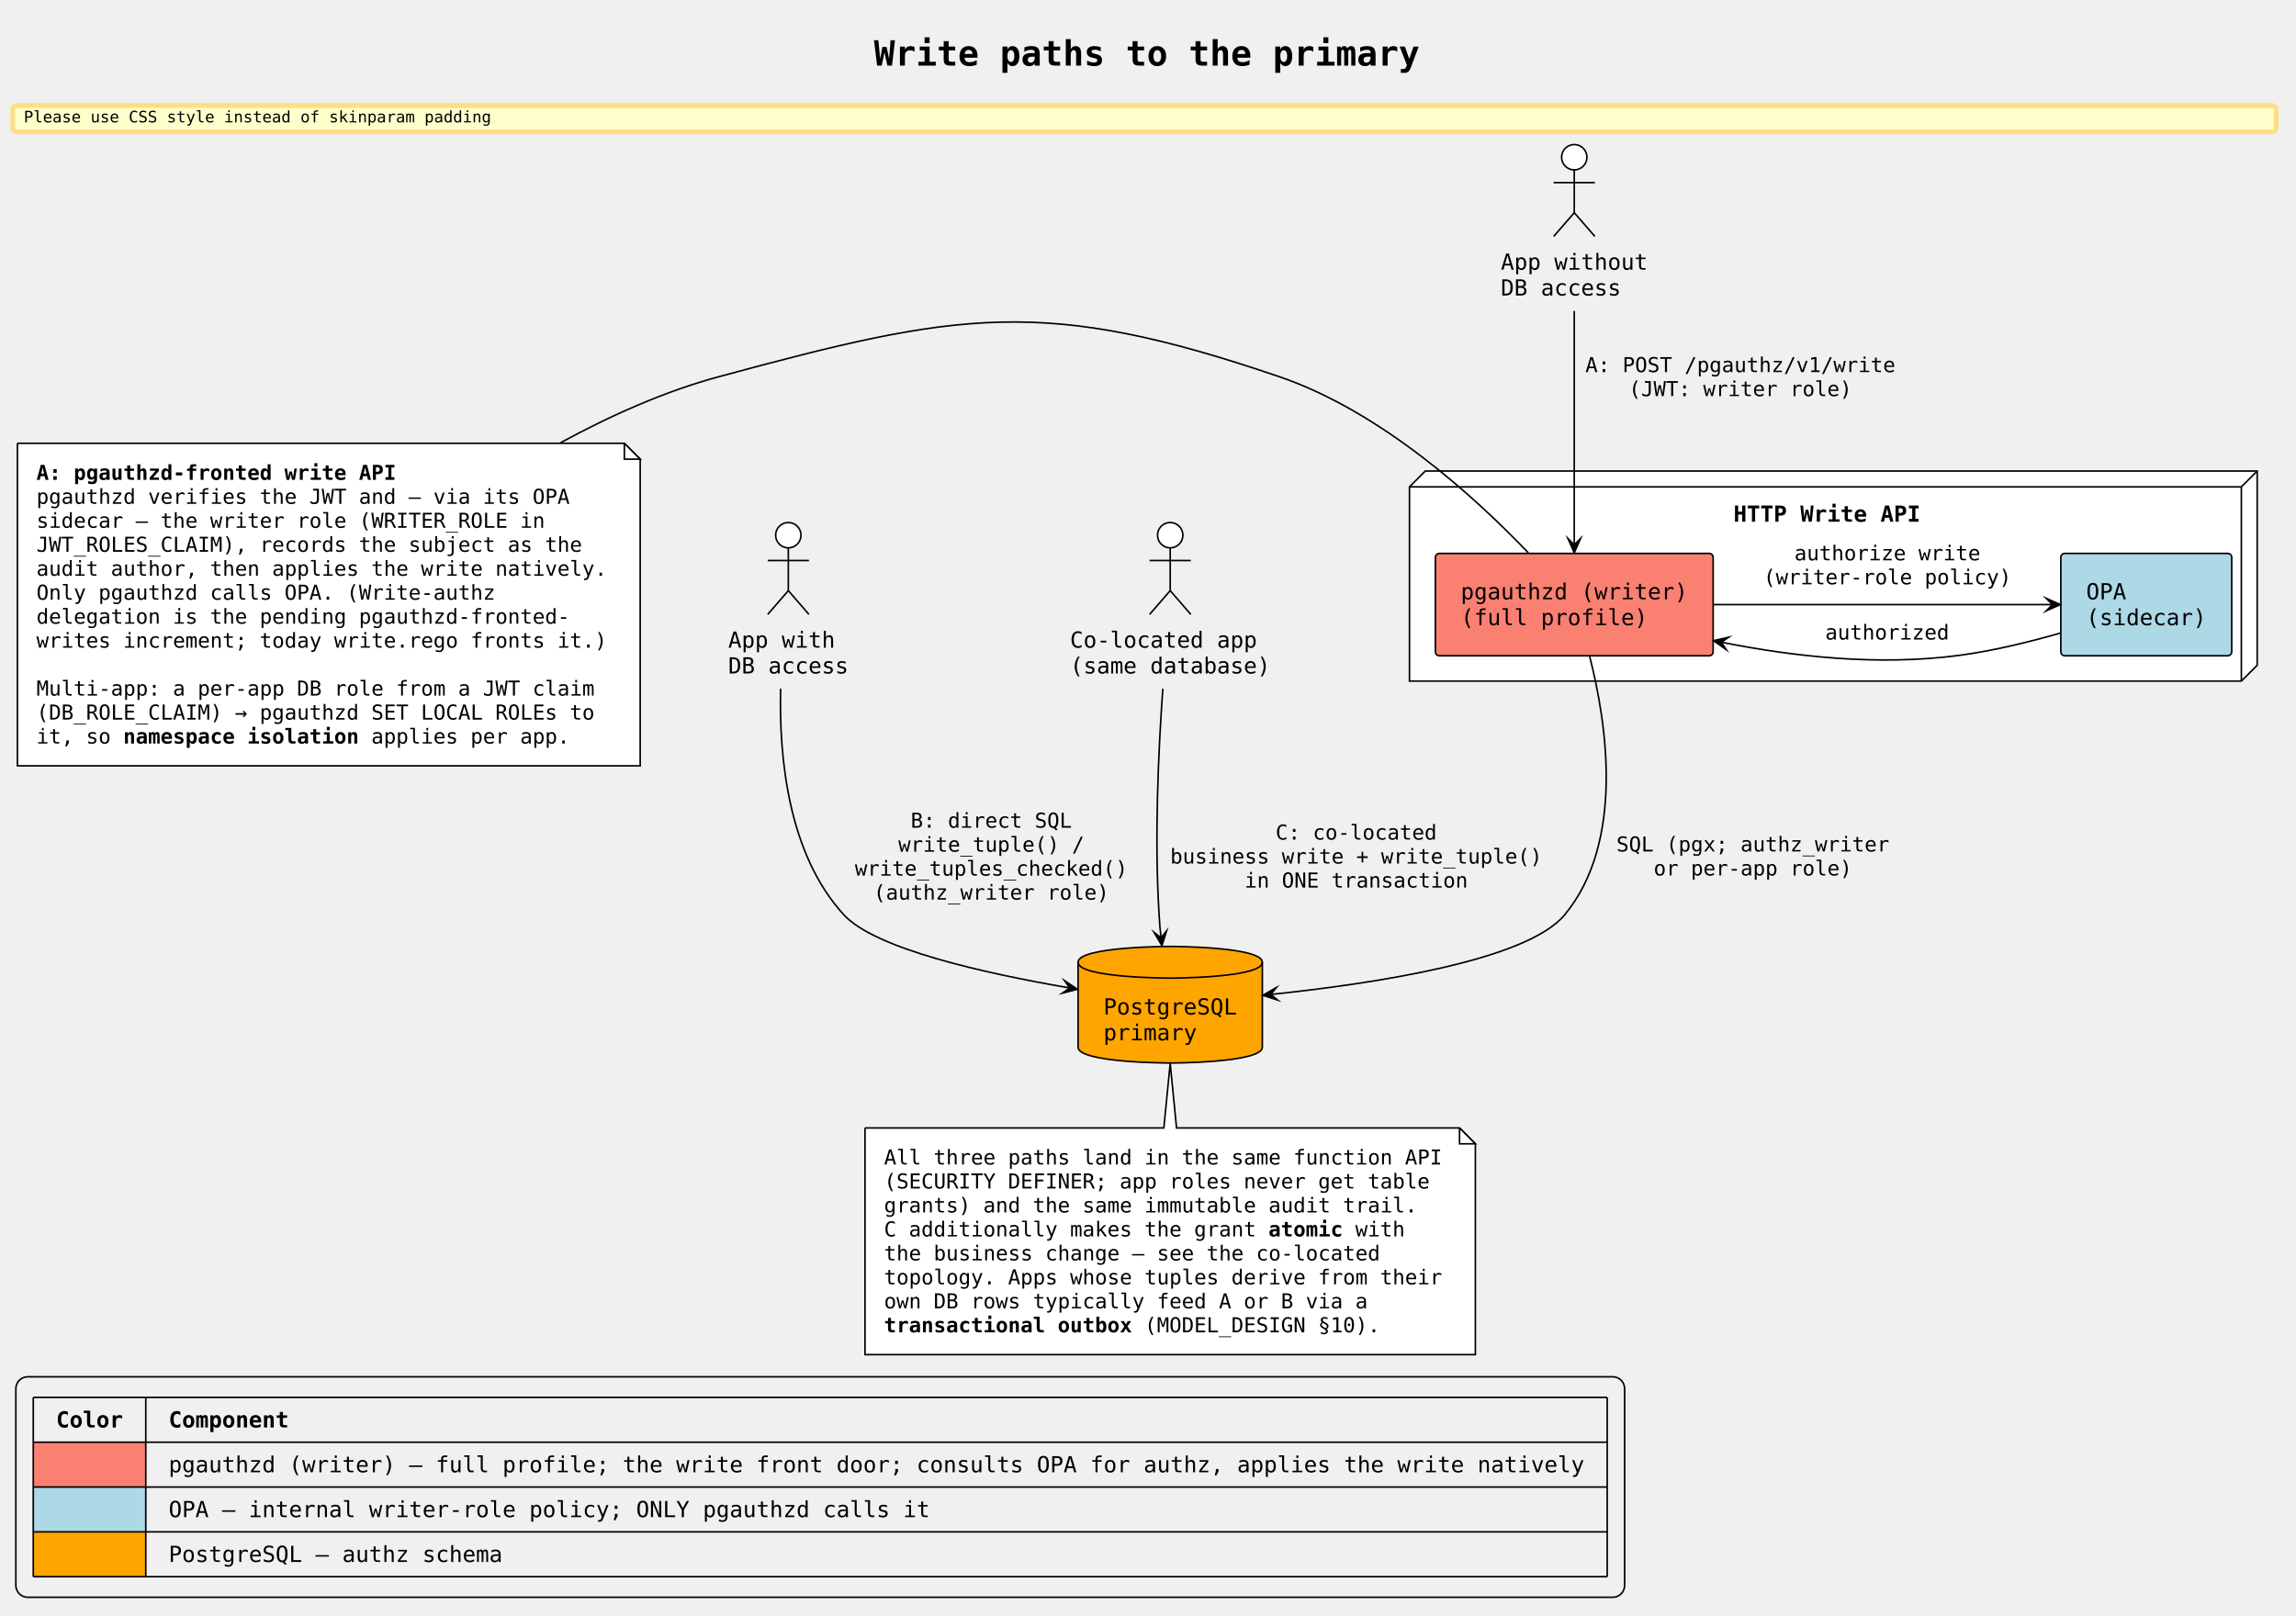
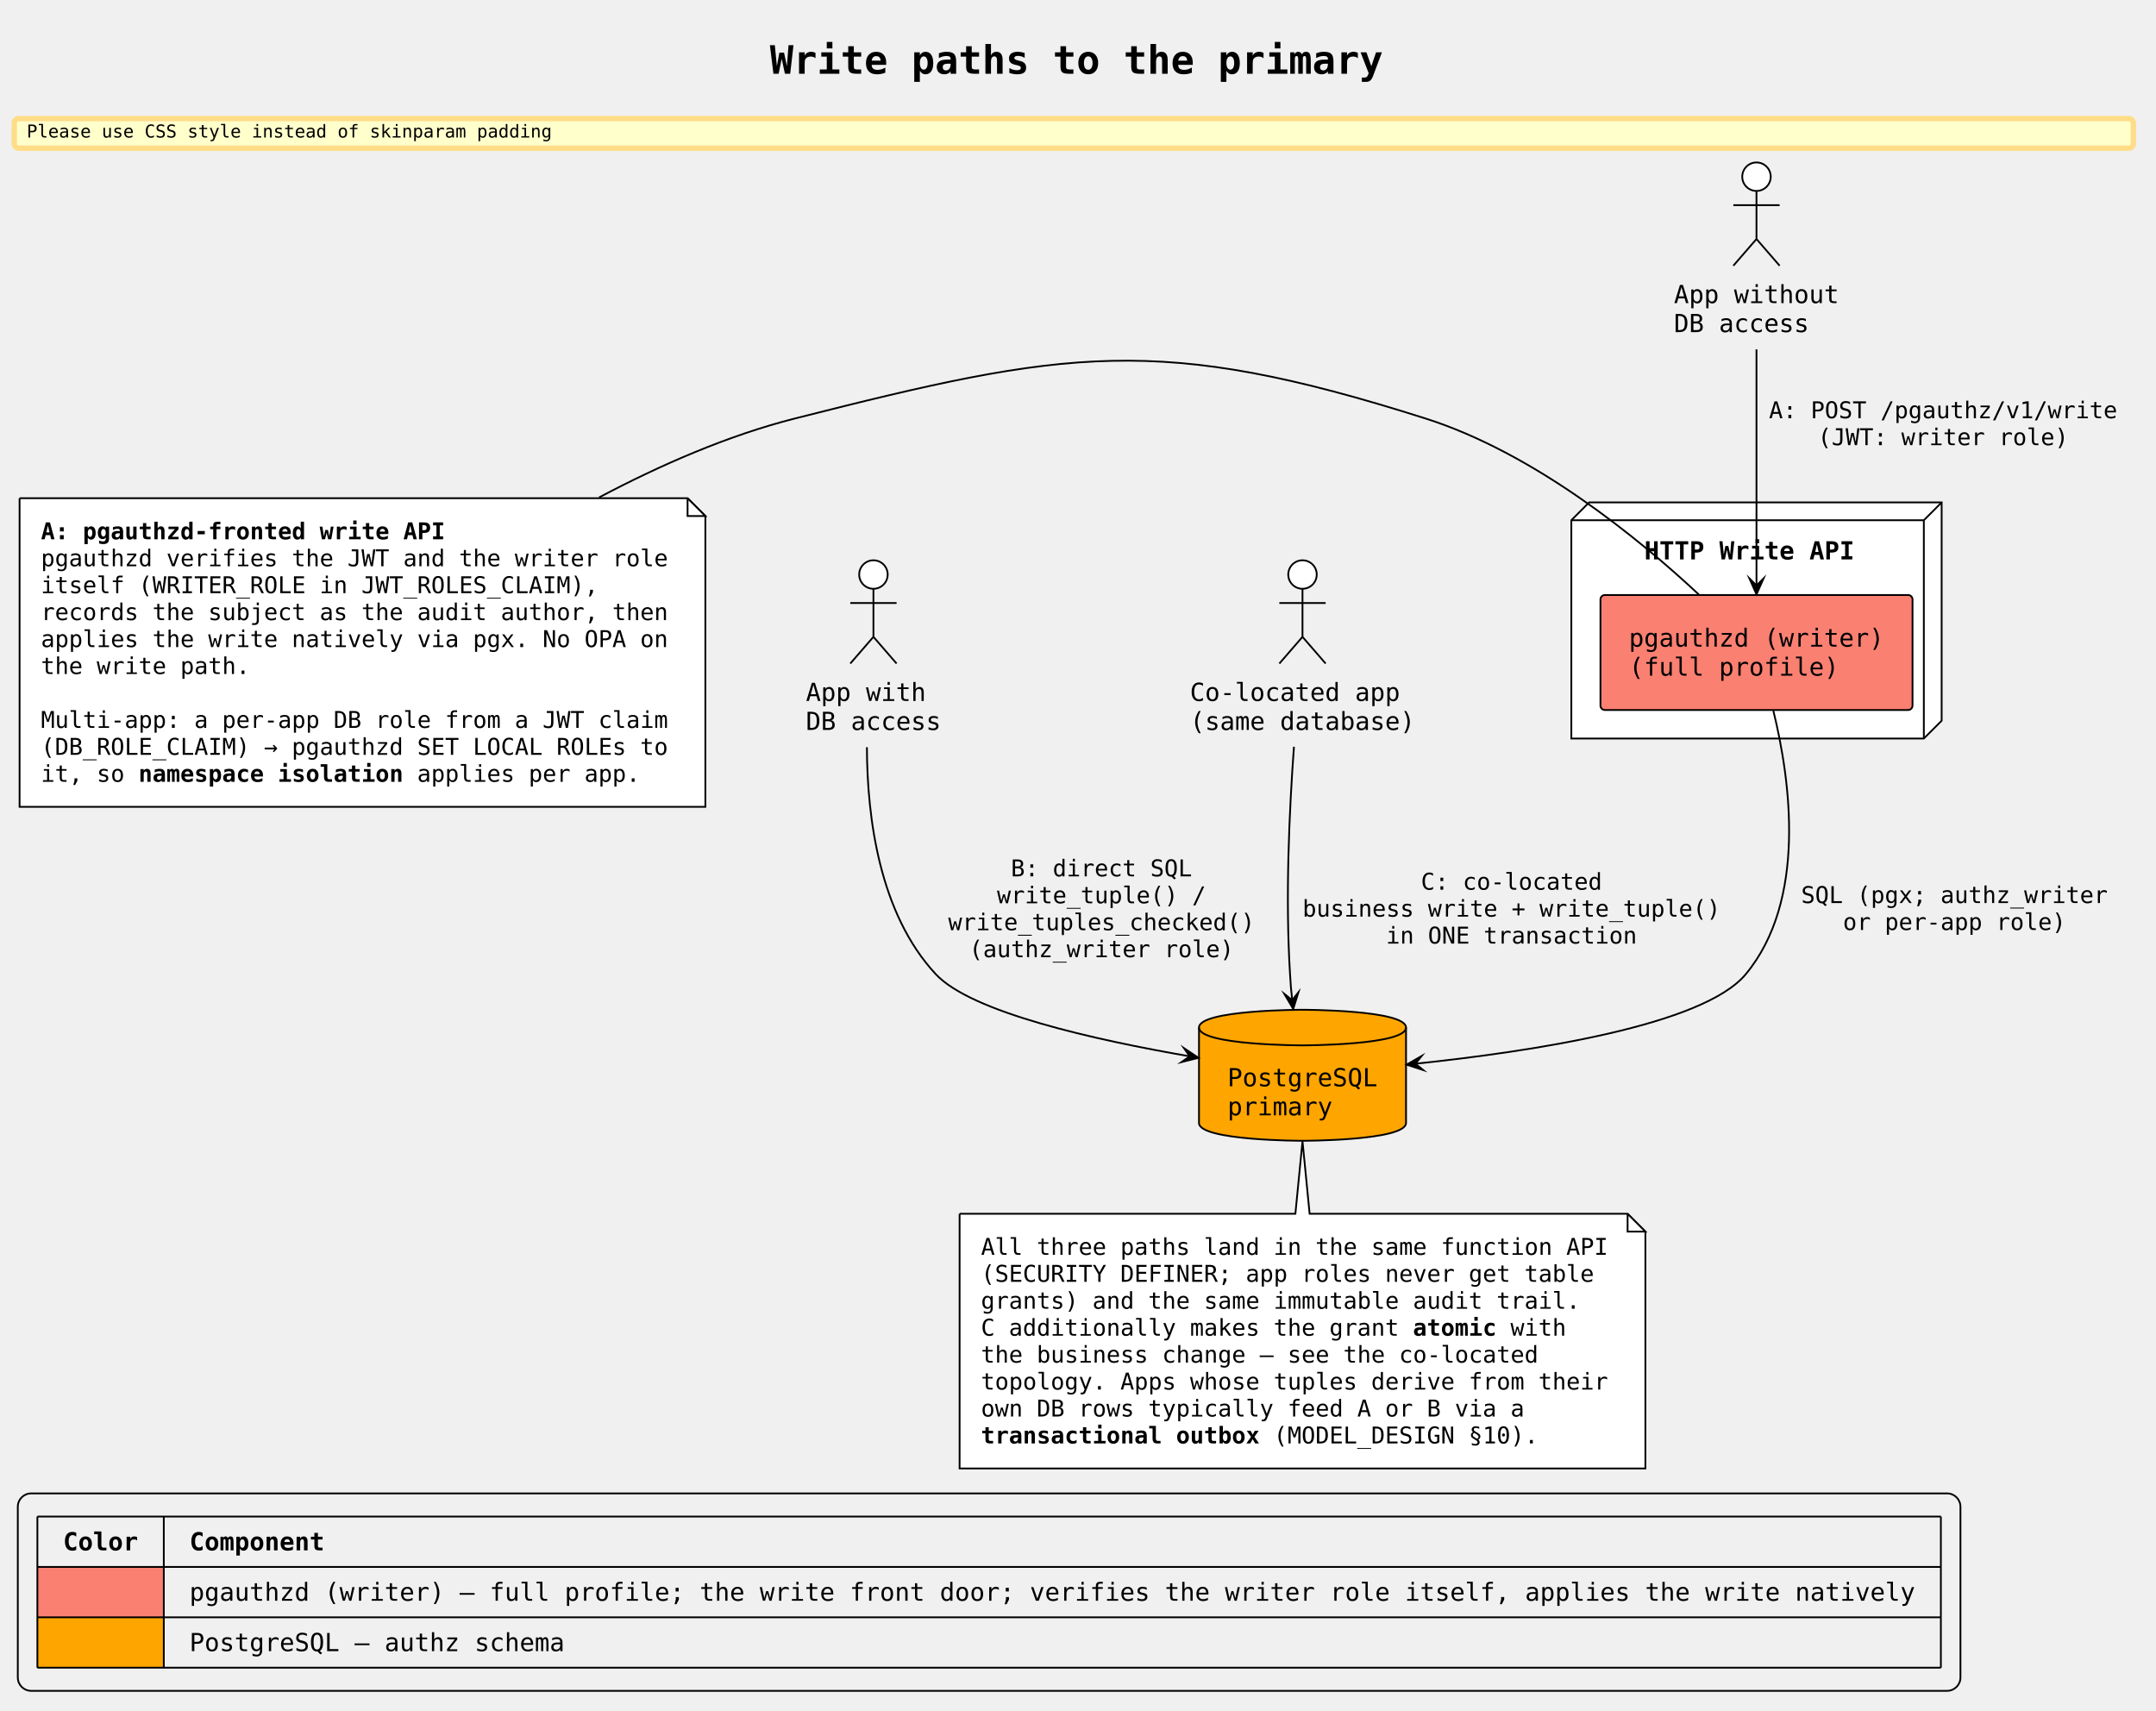
- <svg xmlns="http://www.w3.org/2000/svg" contentStyleType="text/css" data-diagram-type="DESCRIPTION" height="1020px" preserveAspectRatio="none" style="width:1449px;height:1020px;background:#FFFFFF;" version="1.1" viewBox="0 0 1449 1020" width="1449px" zoomAndPan="magnify">
+ <svg xmlns="http://www.w3.org/2000/svg" contentStyleType="text/css" data-diagram-type="DESCRIPTION" height="961px" preserveAspectRatio="none" style="width:1211px;height:961px;background:#FFFFFF;" version="1.1" viewBox="0 0 1211 961" width="1211px" zoomAndPan="magnify">
  <defs />
  <g>
    <g class="title" data-source-line="10">
-       <text fill="#000000" font-family="monospace" font-size="22" font-weight="700" lengthAdjust="spacing" textLength="344.373" x="551.568" y="41.421">Write paths to the primary</text>
+       <text fill="#000000" font-family="monospace" font-size="22" font-weight="700" lengthAdjust="spacing" textLength="344.373" x="432.447" y="41.421">Write paths to the primary</text>
    </g>
-     <rect fill="#FFFFCC" height="16.641" rx="2.5" ry="2.5" style="stroke:#FFDD88;stroke-width:3;" width="1428.51" x="8" y="66.609" />
+     <rect fill="#FFFFCC" height="16.641" rx="2.5" ry="2.5" style="stroke:#FFDD88;stroke-width:3;" width="1190.266" x="8" y="66.609" />
    <text fill="#000000" font-family="monospace" font-size="10" lengthAdjust="spacing" textLength="295.005" x="15" y="77.25">Please use CSS style instead of skinparam padding</text>
-     <g class="cluster" data-qualified-name="optA" data-source-line="31" id="ent0005">
-       <polygon fill="#FFFFFF" points="889.51,307.34,899.51,297.34,1424.51,297.34,1424.51,419.93,1414.51,429.93,889.51,429.93,889.51,307.34" style="stroke:#000000;stroke-width:1;stroke-linejoin:miter;stroke-miterlimit:10;" />
-       <line style="stroke:#000000;stroke-width:1;" x1="1414.51" x2="1424.51" y1="307.34" y2="297.34" />
-       <line style="stroke:#000000;stroke-width:1;" x1="889.51" x2="1414.51" y1="307.34" y2="307.34" />
-       <line style="stroke:#000000;stroke-width:1;" x1="1414.51" x2="1414.51" y1="307.34" y2="429.93" />
-       <text fill="#000000" font-family="monospace" font-size="14" font-weight="700" lengthAdjust="spacing" textLength="118.002" x="1094.009" y="329.335">HTTP Write API</text>
+     <g class="cluster" data-qualified-name="optA" data-source-line="29" id="ent0005">
+       <polygon fill="#FFFFFF" points="882.6,292.21,892.6,282.21,1090.6,282.21,1090.6,404.81,1080.6,414.81,882.6,414.81,882.6,292.21" style="stroke:#000000;stroke-width:1;stroke-linejoin:miter;stroke-miterlimit:10;" />
+       <line style="stroke:#000000;stroke-width:1;" x1="1080.6" x2="1090.6" y1="292.21" y2="282.21" />
+       <line style="stroke:#000000;stroke-width:1;" x1="882.6" x2="1080.6" y1="292.21" y2="292.21" />
+       <line style="stroke:#000000;stroke-width:1;" x1="1080.6" x2="1080.6" y1="292.21" y2="414.81" />
+       <text fill="#000000" font-family="monospace" font-size="14" font-weight="700" lengthAdjust="spacing" textLength="118.002" x="923.599" y="314.205">HTTP Write API</text>
    </g>
-     <g class="entity" data-qualified-name="optA.pgd" data-source-line="32" id="ent0006">
-       <rect fill="#FA8072" height="64.594" rx="2.5" ry="2.5" style="stroke:#000000;stroke-width:1;" width="175.288" x="905.87" y="349.34" />
-       <text fill="#000000" font-family="monospace" font-size="14" lengthAdjust="spacing" textLength="143.288" x="921.87" y="378.335">pgauthzd (writer)</text>
-       <text fill="#000000" font-family="monospace" font-size="14" lengthAdjust="spacing" textLength="118.002" x="921.87" y="394.632">(full profile)</text>
-     </g>
-     <g class="entity" data-qualified-name="optA.opa" data-source-line="33" id="ent0007">
-       <rect fill="#ADD8E6" height="64.594" rx="2.5" ry="2.5" style="stroke:#000000;stroke-width:1;" width="107.858" x="1300.58" y="349.34" />
-       <text fill="#000000" font-family="monospace" font-size="14" lengthAdjust="spacing" textLength="25.286" x="1316.58" y="378.335">OPA</text>
-       <text fill="#000000" font-family="monospace" font-size="14" lengthAdjust="spacing" textLength="75.858" x="1316.58" y="394.632">(sidecar)</text>
+     <g class="entity" data-qualified-name="optA.pgd" data-source-line="30" id="ent0006">
+       <rect fill="#FA8072" height="64.594" rx="2.5" ry="2.5" style="stroke:#000000;stroke-width:1;" width="175.288" x="898.96" y="334.21" />
+       <text fill="#000000" font-family="monospace" font-size="14" lengthAdjust="spacing" textLength="143.288" x="914.96" y="363.205">pgauthzd (writer)</text>
+       <text fill="#000000" font-family="monospace" font-size="14" lengthAdjust="spacing" textLength="118.002" x="914.96" y="379.502">(full profile)</text>
    </g>
    <g class="entity" data-qualified-name="appA" data-source-line="12" id="ent0001">
-       <ellipse cx="993.518" cy="99.25" fill="#FFFFFF" rx="8" ry="8" style="stroke:#000000;stroke-width:1;" />
-       <path d="M993.518,107.25 L993.518,134.25 M980.518,115.25 L1006.518,115.25 M993.518,134.25 L980.518,149.25 M993.518,134.25 L1006.518,149.25" fill="none" style="stroke:#000000;stroke-width:1;" />
-       <text fill="#000000" font-family="monospace" font-size="14" lengthAdjust="spacing" textLength="92.716" x="947.16" y="170.245">App without</text>
-       <text fill="#000000" font-family="monospace" font-size="14" lengthAdjust="spacing" textLength="75.858" x="947.16" y="186.542">DB access</text>
+       <ellipse cx="986.598" cy="99.25" fill="#FFFFFF" rx="8" ry="8" style="stroke:#000000;stroke-width:1;" />
+       <path d="M986.598,107.25 L986.598,134.25 M973.598,115.25 L999.598,115.25 M986.598,134.25 L973.598,149.25 M986.598,134.25 L999.598,149.25" fill="none" style="stroke:#000000;stroke-width:1;" />
+       <text fill="#000000" font-family="monospace" font-size="14" lengthAdjust="spacing" textLength="92.716" x="940.24" y="170.245">App without</text>
+       <text fill="#000000" font-family="monospace" font-size="14" lengthAdjust="spacing" textLength="75.858" x="940.24" y="186.542">DB access</text>
    </g>
    <g class="entity" data-qualified-name="appB" data-source-line="13" id="ent0002">
-       <ellipse cx="497.509" cy="337.84" fill="#FFFFFF" rx="8" ry="8" style="stroke:#000000;stroke-width:1;" />
-       <path d="M497.509,345.84 L497.509,372.84 M484.509,353.84 L510.509,353.84 M497.509,372.84 L484.509,387.84 M497.509,372.84 L510.509,387.84" fill="none" style="stroke:#000000;stroke-width:1;" />
-       <text fill="#000000" font-family="monospace" font-size="14" lengthAdjust="spacing" textLength="67.43" x="459.58" y="408.835">App with</text>
-       <text fill="#000000" font-family="monospace" font-size="14" lengthAdjust="spacing" textLength="75.858" x="459.58" y="425.132">DB access</text>
+       <ellipse cx="490.599" cy="322.71" fill="#FFFFFF" rx="8" ry="8" style="stroke:#000000;stroke-width:1;" />
+       <path d="M490.599,330.71 L490.599,357.71 M477.599,338.71 L503.599,338.71 M490.599,357.71 L477.599,372.71 M490.599,357.71 L503.599,372.71" fill="none" style="stroke:#000000;stroke-width:1;" />
+       <text fill="#000000" font-family="monospace" font-size="14" lengthAdjust="spacing" textLength="67.43" x="452.67" y="393.705">App with</text>
+       <text fill="#000000" font-family="monospace" font-size="14" lengthAdjust="spacing" textLength="75.858" x="452.67" y="410.002">DB access</text>
    </g>
    <g class="entity" data-qualified-name="appC" data-source-line="14" id="ent0003">
-       <ellipse cx="738.515" cy="337.84" fill="#FFFFFF" rx="8" ry="8" style="stroke:#000000;stroke-width:1;" />
-       <path d="M738.515,345.84 L738.515,372.84 M725.515,353.84 L751.515,353.84 M738.515,372.84 L725.515,387.84 M738.515,372.84 L751.515,387.84" fill="none" style="stroke:#000000;stroke-width:1;" />
-       <text fill="#000000" font-family="monospace" font-size="14" lengthAdjust="spacing" textLength="118.002" x="675.3" y="408.835">Co-located app</text>
-       <text fill="#000000" font-family="monospace" font-size="14" lengthAdjust="spacing" textLength="126.431" x="675.3" y="425.132">(same database)</text>
+       <ellipse cx="731.595" cy="322.71" fill="#FFFFFF" rx="8" ry="8" style="stroke:#000000;stroke-width:1;" />
+       <path d="M731.595,330.71 L731.595,357.71 M718.595,338.71 L744.595,338.71 M731.595,357.71 L718.595,372.71 M731.595,357.71 L744.595,372.71" fill="none" style="stroke:#000000;stroke-width:1;" />
+       <text fill="#000000" font-family="monospace" font-size="14" lengthAdjust="spacing" textLength="118.002" x="668.38" y="393.705">Co-located app</text>
+       <text fill="#000000" font-family="monospace" font-size="14" lengthAdjust="spacing" textLength="126.431" x="668.38" y="410.002">(same database)</text>
    </g>
    <g class="entity" data-qualified-name="N1" data-source-line="17" id="ent0004">
-       <path d="M11,279.84 L11,483.434 L404.026,483.434 L404.026,289.84 L394.026,279.84 L11,279.84" fill="#FFFFFF" style="stroke:#000000;stroke-width:1;" />
-       <path d="M394.026,279.84 L394.026,289.84 L404.026,289.84 L394.026,279.84" fill="#FFFFFF" style="stroke:#000000;stroke-width:1;" />
-       <text fill="#000000" font-family="monospace" font-size="13" font-weight="700" lengthAdjust="spacing" textLength="226.973" x="23" y="302.907">A: pgauthzd-fronted write API</text>
-       <text fill="#000000" font-family="monospace" font-size="13" lengthAdjust="spacing" textLength="336.546" x="23" y="318.04">pgauthzd verifies the JWT and — via its OPA</text>
-       <text fill="#000000" font-family="monospace" font-size="13" lengthAdjust="spacing" textLength="320.893" x="23" y="333.173">sidecar — the writer role (WRITER_ROLE in</text>
-       <text fill="#000000" font-family="monospace" font-size="13" lengthAdjust="spacing" textLength="344.373" x="23" y="348.305">JWT_ROLES_CLAIM), records the subject as the</text>
-       <text fill="#000000" font-family="monospace" font-size="13" lengthAdjust="spacing" textLength="360.026" x="23" y="363.438">audit author, then applies the write natively.</text>
-       <text fill="#000000" font-family="monospace" font-size="13" lengthAdjust="spacing" textLength="289.586" x="23" y="378.571">Only pgauthzd calls OPA. (Write-authz</text>
-       <text fill="#000000" font-family="monospace" font-size="13" lengthAdjust="spacing" textLength="336.546" x="23" y="393.704">delegation is the pending pgauthzd-fronted-</text>
-       <text fill="#000000" font-family="monospace" font-size="13" lengthAdjust="spacing" textLength="360.026" x="23" y="408.837">writes increment; today write.rego fronts it.)</text>
-       <text fill="#000000" font-family="monospace" font-size="13" lengthAdjust="spacing" textLength="7.827" x="23" y="423.969"> </text>
-       <text fill="#000000" font-family="monospace" font-size="13" lengthAdjust="spacing" textLength="352.2" x="23" y="439.102">Multi-app: a per-app DB role from a JWT claim</text>
-       <text fill="#000000" font-family="monospace" font-size="13" lengthAdjust="spacing" textLength="352.2" x="23" y="454.235">(DB_ROLE_CLAIM) → pgauthzd SET LOCAL ROLEs to</text>
-       <text fill="#000000" font-family="monospace" font-size="13" lengthAdjust="spacing" textLength="46.96" x="23" y="469.368">it, so</text>
-       <text fill="#000000" font-family="monospace" font-size="13" font-weight="700" lengthAdjust="spacing" textLength="148.707" x="77.787" y="469.368">namespace isolation</text>
-       <text fill="#000000" font-family="monospace" font-size="13" lengthAdjust="spacing" textLength="125.227" x="234.32" y="469.368">applies per app.</text>
+       <path d="M11,279.85 L11,453.178 L396.2,453.178 L396.2,289.85 L386.2,279.85 L11,279.85" fill="#FFFFFF" style="stroke:#000000;stroke-width:1;" />
+       <path d="M386.2,279.85 L386.2,289.85 L396.2,289.85 L386.2,279.85" fill="#FFFFFF" style="stroke:#000000;stroke-width:1;" />
+       <text fill="#000000" font-family="monospace" font-size="13" font-weight="700" lengthAdjust="spacing" textLength="226.973" x="23" y="302.917">A: pgauthzd-fronted write API</text>
+       <text fill="#000000" font-family="monospace" font-size="13" lengthAdjust="spacing" textLength="352.2" x="23" y="318.05">pgauthzd verifies the JWT and the writer role</text>
+       <text fill="#000000" font-family="monospace" font-size="13" lengthAdjust="spacing" textLength="313.066" x="23" y="333.183">itself (WRITER_ROLE in JWT_ROLES_CLAIM),</text>
+       <text fill="#000000" font-family="monospace" font-size="13" lengthAdjust="spacing" textLength="352.2" x="23" y="348.315">records the subject as the audit author, then</text>
+       <text fill="#000000" font-family="monospace" font-size="13" lengthAdjust="spacing" textLength="352.2" x="23" y="363.448">applies the write natively via pgx. No OPA on</text>
+       <text fill="#000000" font-family="monospace" font-size="13" lengthAdjust="spacing" textLength="117.4" x="23" y="378.581">the write path.</text>
+       <text fill="#000000" font-family="monospace" font-size="13" lengthAdjust="spacing" textLength="7.827" x="23" y="393.714"> </text>
+       <text fill="#000000" font-family="monospace" font-size="13" lengthAdjust="spacing" textLength="352.2" x="23" y="408.847">Multi-app: a per-app DB role from a JWT claim</text>
+       <text fill="#000000" font-family="monospace" font-size="13" lengthAdjust="spacing" textLength="352.2" x="23" y="423.979">(DB_ROLE_CLAIM) → pgauthzd SET LOCAL ROLEs to</text>
+       <text fill="#000000" font-family="monospace" font-size="13" lengthAdjust="spacing" textLength="46.96" x="23" y="439.112">it, so</text>
+       <text fill="#000000" font-family="monospace" font-size="13" font-weight="700" lengthAdjust="spacing" textLength="148.707" x="77.787" y="439.112">namespace isolation</text>
+       <text fill="#000000" font-family="monospace" font-size="13" lengthAdjust="spacing" textLength="125.227" x="234.32" y="439.112">applies per app.</text>
    </g>
-     <g class="entity" data-qualified-name="pg" data-source-line="36" id="ent0008">
-       <path d="M680.37,607.43 C680.37,597.43 738.514,597.43 738.514,597.43 C738.514,597.43 796.657,597.43 796.657,607.43 L796.657,661.024 C796.657,671.024 738.514,671.024 738.514,671.024 C738.514,671.024 680.37,671.024 680.37,661.024 L680.37,607.43" fill="#FFA500" style="stroke:#000000;stroke-width:1;" />
-       <path d="M680.37,607.43 C680.37,617.43 738.514,617.43 738.514,617.43 C738.514,617.43 796.657,617.43 796.657,607.43" fill="none" style="stroke:#000000;stroke-width:1;" />
-       <text fill="#000000" font-family="monospace" font-size="14" lengthAdjust="spacing" textLength="84.287" x="696.37" y="640.425">PostgreSQL</text>
-       <text fill="#000000" font-family="monospace" font-size="14" lengthAdjust="spacing" textLength="59.001" x="696.37" y="656.722">primary</text>
+     <g class="entity" data-qualified-name="pg" data-source-line="33" id="ent0007">
+       <path d="M673.46,577.17 C673.46,567.17 731.604,567.17 731.604,567.17 C731.604,567.17 789.747,567.17 789.747,577.17 L789.747,630.764 C789.747,640.764 731.604,640.764 731.604,640.764 C731.604,640.764 673.46,640.764 673.46,630.764 L673.46,577.17" fill="#FFA500" style="stroke:#000000;stroke-width:1;" />
+       <path d="M673.46,577.17 C673.46,587.17 731.604,587.17 731.604,587.17 C731.604,587.17 789.747,587.17 789.747,577.17" fill="none" style="stroke:#000000;stroke-width:1;" />
+       <text fill="#000000" font-family="monospace" font-size="14" lengthAdjust="spacing" textLength="84.287" x="689.46" y="610.165">PostgreSQL</text>
+       <text fill="#000000" font-family="monospace" font-size="14" lengthAdjust="spacing" textLength="59.001" x="689.46" y="626.462">primary</text>
    </g>
-     <g class="entity" data-qualified-name="GMN17" data-source-line="50" id="ent0018">
-       <path d="M545.91,712.03 L545.91,855.092 A0,0 0 0 0 545.91,855.092 L931.11,855.092 A0,0 0 0 0 931.11,855.092 L931.11,722.03 L921.11,712.03 L742.51,712.03 L738.51,671.27 L734.51,712.03 L545.91,712.03 A0,0 0 0 0 545.91,712.03" fill="#FFFFFF" style="stroke:#000000;stroke-width:1;" />
-       <path d="M921.11,712.03 L921.11,722.03 L931.11,722.03 L921.11,712.03" fill="#FFFFFF" style="stroke:#000000;stroke-width:1;" />
-       <text fill="#000000" font-family="monospace" font-size="13" lengthAdjust="spacing" textLength="352.2" x="557.91" y="735.097">All three paths land in the same function API</text>
-       <text fill="#000000" font-family="monospace" font-size="13" lengthAdjust="spacing" textLength="344.373" x="557.91" y="750.23">(SECURITY DEFINER; app roles never get table</text>
-       <text fill="#000000" font-family="monospace" font-size="13" lengthAdjust="spacing" textLength="336.546" x="557.91" y="765.362">grants) and the same immutable audit trail.</text>
-       <text fill="#000000" font-family="monospace" font-size="13" lengthAdjust="spacing" textLength="234.8" x="557.91" y="780.495">C additionally makes the grant</text>
-       <text fill="#000000" font-family="monospace" font-size="13" font-weight="700" lengthAdjust="spacing" textLength="46.96" x="800.537" y="780.495">atomic</text>
-       <text fill="#000000" font-family="monospace" font-size="13" lengthAdjust="spacing" textLength="31.307" x="855.323" y="780.495">with</text>
-       <text fill="#000000" font-family="monospace" font-size="13" lengthAdjust="spacing" textLength="313.066" x="557.91" y="795.628">the business change — see the co-located</text>
-       <text fill="#000000" font-family="monospace" font-size="13" lengthAdjust="spacing" textLength="352.2" x="557.91" y="810.761">topology. Apps whose tuples derive from their</text>
-       <text fill="#000000" font-family="monospace" font-size="13" lengthAdjust="spacing" textLength="305.24" x="557.91" y="825.894">own DB rows typically feed A or B via a</text>
-       <text fill="#000000" font-family="monospace" font-size="13" font-weight="700" lengthAdjust="spacing" textLength="156.533" x="557.91" y="841.027">transactional outbox</text>
-       <text fill="#000000" font-family="monospace" font-size="13" lengthAdjust="spacing" textLength="148.707" x="722.27" y="841.027">(MODEL_DESIGN §10).</text>
+     <g class="entity" data-qualified-name="GMN13" data-source-line="45" id="ent0014">
+       <path d="M539,681.77 L539,824.832 A0,0 0 0 0 539,824.832 L924.2,824.832 A0,0 0 0 0 924.2,824.832 L924.2,691.77 L914.2,681.77 L735.6,681.77 L731.6,641.01 L727.6,681.77 L539,681.77 A0,0 0 0 0 539,681.77" fill="#FFFFFF" style="stroke:#000000;stroke-width:1;" />
+       <path d="M914.2,681.77 L914.2,691.77 L924.2,691.77 L914.2,681.77" fill="#FFFFFF" style="stroke:#000000;stroke-width:1;" />
+       <text fill="#000000" font-family="monospace" font-size="13" lengthAdjust="spacing" textLength="352.2" x="551" y="704.837">All three paths land in the same function API</text>
+       <text fill="#000000" font-family="monospace" font-size="13" lengthAdjust="spacing" textLength="344.373" x="551" y="719.97">(SECURITY DEFINER; app roles never get table</text>
+       <text fill="#000000" font-family="monospace" font-size="13" lengthAdjust="spacing" textLength="336.546" x="551" y="735.102">grants) and the same immutable audit trail.</text>
+       <text fill="#000000" font-family="monospace" font-size="13" lengthAdjust="spacing" textLength="234.8" x="551" y="750.235">C additionally makes the grant</text>
+       <text fill="#000000" font-family="monospace" font-size="13" font-weight="700" lengthAdjust="spacing" textLength="46.96" x="793.626" y="750.235">atomic</text>
+       <text fill="#000000" font-family="monospace" font-size="13" lengthAdjust="spacing" textLength="31.307" x="848.413" y="750.235">with</text>
+       <text fill="#000000" font-family="monospace" font-size="13" lengthAdjust="spacing" textLength="313.066" x="551" y="765.368">the business change — see the co-located</text>
+       <text fill="#000000" font-family="monospace" font-size="13" lengthAdjust="spacing" textLength="352.2" x="551" y="780.501">topology. Apps whose tuples derive from their</text>
+       <text fill="#000000" font-family="monospace" font-size="13" lengthAdjust="spacing" textLength="305.24" x="551" y="795.634">own DB rows typically feed A or B via a</text>
+       <text fill="#000000" font-family="monospace" font-size="13" font-weight="700" lengthAdjust="spacing" textLength="156.533" x="551" y="810.767">transactional outbox</text>
+       <text fill="#000000" font-family="monospace" font-size="13" lengthAdjust="spacing" textLength="148.707" x="715.36" y="810.767">(MODEL_DESIGN §10).</text>
    </g>
-     <g class="link" data-entity-1="ent0004" data-entity-2="ent0006" data-link-type="dependency" data-source-line="38" id="lnk9">
-       <path d="M353.8,279.45 C385.35,262.28 419.49,247.05 453.51,237.84 C605.38,196.71 658.62,187 807.51,237.84 C871.63,259.74 930.81,313.7 964.49,348.93" fill="none" id="N1-to-pgd" style="stroke:#000000;stroke-width:1;" />
+     <g class="link" data-entity-1="ent0004" data-entity-2="ent0006" data-link-type="dependency" data-source-line="35" id="lnk8">
+       <path d="M336.53,279.39 C371.01,261.13 409.05,244.54 446.6,235.03 C599.12,196.41 650.65,187.38 800.6,235.03 C861.47,254.37 919.56,301.64 954.16,333.89" fill="none" id="N1-to-pgd" style="stroke:#000000;stroke-width:1;" />
    </g>
-     <g class="link" data-entity-1="ent0001" data-entity-2="ent0006" data-link-type="dependency" data-source-line="40" id="lnk10">
-       <path d="M993.51,196.26 C993.51,242.93 993.51,304.82 993.51,343.89" fill="none" id="appA-to-pgd" style="stroke:#000000;stroke-width:1;" />
-       <polygon fill="#000000" points="993.51,348.89,997.51,339.89,993.51,343.89,989.51,339.89,993.51,348.89" style="stroke:#000000;stroke-width:1;stroke-linejoin:miter;stroke-miterlimit:10;" />
-       <text fill="#000000" font-family="monospace" font-size="13" lengthAdjust="spacing" textLength="195.667" x="1000.51" y="234.907">A: POST /pgauthz/v1/write</text>
-       <text fill="#000000" font-family="monospace" font-size="13" lengthAdjust="spacing" textLength="140.88" x="1027.903" y="250.04">(JWT: writer role)</text>
+     <g class="link" data-entity-1="ent0001" data-entity-2="ent0006" data-link-type="dependency" data-source-line="37" id="lnk9">
+       <path d="M986.6,196.25 C986.6,238.96 986.6,292.98 986.6,328.85" fill="none" id="appA-to-pgd" style="stroke:#000000;stroke-width:1;" />
+       <polygon fill="#000000" points="986.6,333.85,990.6,324.85,986.6,328.85,982.6,324.85,986.6,333.85" style="stroke:#000000;stroke-width:1;stroke-linejoin:miter;stroke-miterlimit:10;" />
+       <text fill="#000000" font-family="monospace" font-size="13" lengthAdjust="spacing" textLength="195.667" x="993.6" y="234.917">A: POST /pgauthz/v1/write</text>
+       <text fill="#000000" font-family="monospace" font-size="13" lengthAdjust="spacing" textLength="140.88" x="1020.993" y="250.05">(JWT: writer role)</text>
    </g>
-     <g class="link" data-entity-1="ent0006" data-entity-2="ent0007" data-link-type="dependency" data-source-line="41" id="lnk11">
-       <path d="M1081.36,381.64 C1149.71,381.64 1237.38,381.64 1295.29,381.64" fill="none" id="pgd-to-opa" style="stroke:#000000;stroke-width:1;" />
-       <polygon fill="#000000" points="1300.29,381.64,1291.29,377.64,1295.29,381.64,1291.29,385.64,1300.29,381.64" style="stroke:#000000;stroke-width:1;stroke-linejoin:miter;stroke-miterlimit:10;" />
-       <text fill="#000000" font-family="monospace" font-size="13" lengthAdjust="spacing" textLength="117.4" x="1132.437" y="353.707">authorize write</text>
-       <text fill="#000000" font-family="monospace" font-size="13" lengthAdjust="spacing" textLength="156.533" x="1112.87" y="368.84">(writer-role policy)</text>
+     <g class="link" data-entity-1="ent0006" data-entity-2="ent0007" data-link-type="dependency" data-source-line="38" id="lnk10">
+       <path d="M996.06,399.15 C1005.73,438.55 1014.95,505.72 980.6,547.17 C956.72,576 860.822,590.556 795.023,597.486" fill="none" id="pgd-to-pg" style="stroke:#000000;stroke-width:1;" />
+       <polygon fill="#000000" points="790.05,598.01,799.419,601.045,795.023,597.486,798.582,593.089,790.05,598.01" style="stroke:#000000;stroke-width:1;stroke-linejoin:miter;stroke-miterlimit:10;" />
+       <text fill="#000000" font-family="monospace" font-size="13" lengthAdjust="spacing" textLength="172.186" x="1011.68" y="507.237">SQL (pgx; authz_writer</text>
+       <text fill="#000000" font-family="monospace" font-size="13" lengthAdjust="spacing" textLength="125.227" x="1035.16" y="522.37">or per-app role)</text>
    </g>
-     <g class="link" data-entity-1="ent0006" data-entity-2="ent0007" data-link-type="dependency" data-source-line="42" id="lnk13">
-       <path d="M1086.295,405.391 C1132.565,414.551 1185.34,420.52 1236.87,413.64 C1257.96,410.82 1280.62,405.28 1300.37,399.6" fill="none" id="pgd-backto-opa" style="stroke:#000000;stroke-width:1;" />
-       <polygon fill="#000000" points="1081.39,404.42,1089.442,410.092,1086.295,405.391,1090.995,402.244,1081.39,404.42" style="stroke:#000000;stroke-width:1;stroke-linejoin:miter;stroke-miterlimit:10;" />
-       <text fill="#000000" font-family="monospace" font-size="13" lengthAdjust="spacing" textLength="78.267" x="1151.87" y="403.707">authorized</text>
+     <g class="link" data-entity-1="ent0002" data-entity-2="ent0007" data-link-type="dependency" data-source-line="40" id="lnk11">
+       <path d="M486.93,419.7 C487.06,459.55 494,513.21 525.6,547.17 C545.57,568.64 614.643,584.037 668.243,593.317" fill="none" id="appB-to-pg" style="stroke:#000000;stroke-width:1;" />
+       <polygon fill="#000000" points="673.17,594.17,664.984,588.693,668.243,593.317,663.62,596.576,673.17,594.17" style="stroke:#000000;stroke-width:1;stroke-linejoin:miter;stroke-miterlimit:10;" />
+       <text fill="#000000" font-family="monospace" font-size="13" lengthAdjust="spacing" textLength="101.747" x="567.82" y="492.237">B: direct SQL</text>
+       <text fill="#000000" font-family="monospace" font-size="13" lengthAdjust="spacing" textLength="117.4" x="559.993" y="507.37">write_tuple() /</text>
+       <text fill="#000000" font-family="monospace" font-size="13" lengthAdjust="spacing" textLength="172.186" x="532.6" y="522.503">write_tuples_checked()</text>
+       <text fill="#000000" font-family="monospace" font-size="13" lengthAdjust="spacing" textLength="148.707" x="544.34" y="537.635">(authz_writer role)</text>
    </g>
-     <g class="link" data-entity-1="ent0006" data-entity-2="ent0008" data-link-type="dependency" data-source-line="43" id="lnk14">
-       <path d="M1003.23,414.37 C1014.06,456.67 1025.44,531.53 987.51,577.43 C963.67,606.29 867.763,620.837 801.953,627.757" fill="none" id="pgd-to-pg" style="stroke:#000000;stroke-width:1;" />
-       <polygon fill="#000000" points="796.98,628.28,806.349,631.317,801.953,627.757,805.512,623.361,796.98,628.28" style="stroke:#000000;stroke-width:1;stroke-linejoin:miter;stroke-miterlimit:10;" />
-       <text fill="#000000" font-family="monospace" font-size="13" lengthAdjust="spacing" textLength="172.186" x="1020.14" y="537.497">SQL (pgx; authz_writer</text>
-       <text fill="#000000" font-family="monospace" font-size="13" lengthAdjust="spacing" textLength="125.227" x="1043.62" y="552.63">or per-app role)</text>
+     <g class="link" data-entity-1="ent0003" data-entity-2="ent0007" data-link-type="dependency" data-source-line="42" id="lnk12">
+       <path d="M726.8,419.43 C724.16,455.33 721.91,504.18 724.6,547.17 C725,553.51 725.067,555.253 725.817,561.753" fill="none" id="appC-to-pg" style="stroke:#000000;stroke-width:1;" />
+       <polygon fill="#000000" points="726.39,566.72,729.332,557.321,725.817,561.753,721.385,558.238,726.39,566.72" style="stroke:#000000;stroke-width:1;stroke-linejoin:miter;stroke-miterlimit:10;" />
+       <text fill="#000000" font-family="monospace" font-size="13" lengthAdjust="spacing" textLength="101.747" x="798.127" y="499.737">C: co-located</text>
+       <text fill="#000000" font-family="monospace" font-size="13" lengthAdjust="spacing" textLength="234.8" x="731.6" y="514.87">business write + write_tuple()</text>
+       <text fill="#000000" font-family="monospace" font-size="13" lengthAdjust="spacing" textLength="140.88" x="778.56" y="530.003">in ONE transaction</text>
    </g>
-     <g class="link" data-entity-1="ent0002" data-entity-2="ent0008" data-link-type="dependency" data-source-line="45" id="lnk15">
-       <path d="M492.65,434.76 C491.57,478.29 497.45,539.19 532.51,577.43 C552.33,599.04 621.432,614.412 675.082,623.642" fill="none" id="appB-to-pg" style="stroke:#000000;stroke-width:1;" />
-       <polygon fill="#000000" points="680.01,624.49,671.818,619.022,675.082,623.642,670.462,626.906,680.01,624.49" style="stroke:#000000;stroke-width:1;stroke-linejoin:miter;stroke-miterlimit:10;" />
-       <text fill="#000000" font-family="monospace" font-size="13" lengthAdjust="spacing" textLength="101.747" x="574.73" y="522.497">B: direct SQL</text>
-       <text fill="#000000" font-family="monospace" font-size="13" lengthAdjust="spacing" textLength="117.4" x="566.903" y="537.63">write_tuple() /</text>
-       <text fill="#000000" font-family="monospace" font-size="13" lengthAdjust="spacing" textLength="172.186" x="539.51" y="552.763">write_tuples_checked()</text>
-       <text fill="#000000" font-family="monospace" font-size="13" lengthAdjust="spacing" textLength="148.707" x="551.25" y="567.895">(authz_writer role)</text>
-     </g>
-     <g class="link" data-entity-1="ent0003" data-entity-2="ent0008" data-link-type="dependency" data-source-line="47" id="lnk16">
-       <path d="M733.86,434.76 C731.03,474.01 728.5,529.14 731.51,577.43 C731.91,583.77 731.977,585.513 732.727,592.013" fill="none" id="appC-to-pg" style="stroke:#000000;stroke-width:1;" />
-       <polygon fill="#000000" points="733.3,596.98,736.242,587.581,732.727,592.013,728.295,588.498,733.3,596.98" style="stroke:#000000;stroke-width:1;stroke-linejoin:miter;stroke-miterlimit:10;" />
-       <text fill="#000000" font-family="monospace" font-size="13" lengthAdjust="spacing" textLength="101.747" x="805.037" y="529.997">C: co-located</text>
-       <text fill="#000000" font-family="monospace" font-size="13" lengthAdjust="spacing" textLength="234.8" x="738.51" y="545.13">business write + write_tuple()</text>
-       <text fill="#000000" font-family="monospace" font-size="13" lengthAdjust="spacing" textLength="140.88" x="785.47" y="560.263">in ONE transaction</text>
-     </g>
-     <g class="legend" data-source-line="60">
-       <rect fill="none" height="139.188" rx="7.5" ry="7.5" style="stroke:#000000;stroke-width:1;" width="1015.302" x="10" y="869.092" />
-       <text fill="#000000" font-family="monospace" font-size="14" font-weight="700" lengthAdjust="spacing" textLength="42.144" x="35.429" y="901.088">Color</text>
-       <text fill="#000000" font-family="monospace" font-size="14" font-weight="700" lengthAdjust="spacing" textLength="75.858" x="106.43" y="901.088">Component</text>
-       <rect fill="#FA8072" height="28.297" style="stroke:none;stroke-width:1;" width="71.001" x="21" y="910.389" />
-       <text fill="#000000" font-family="monospace" font-size="14" lengthAdjust="spacing" textLength="8.429" x="27" y="929.385"> </text>
-       <text fill="#000000" font-family="monospace" font-size="14" lengthAdjust="spacing" textLength="893.443" x="106.43" y="929.385">pgauthzd (writer) — full profile; the write front door; consults OPA for authz, applies the write natively</text>
-       <rect fill="#ADD8E6" height="28.297" style="stroke:none;stroke-width:1;" width="71.001" x="21" y="938.686" />
-       <text fill="#000000" font-family="monospace" font-size="14" lengthAdjust="spacing" textLength="8.429" x="27" y="957.681"> </text>
-       <text fill="#000000" font-family="monospace" font-size="14" lengthAdjust="spacing" textLength="480.437" x="106.43" y="957.681">OPA — internal writer-role policy; ONLY pgauthzd calls it</text>
-       <rect fill="#FFA500" height="28.297" style="stroke:none;stroke-width:1;" width="71.001" x="21" y="966.983" />
-       <text fill="#000000" font-family="monospace" font-size="14" lengthAdjust="spacing" textLength="8.429" x="27" y="985.978"> </text>
-       <text fill="#000000" font-family="monospace" font-size="14" lengthAdjust="spacing" textLength="210.718" x="106.43" y="985.978">PostgreSQL — authz schema</text>
-       <line style="stroke:#000000;stroke-width:1;" x1="21" x2="1014.302" y1="882.092" y2="882.092" />
-       <line style="stroke:#000000;stroke-width:1;" x1="21" x2="1014.302" y1="910.389" y2="910.389" />
-       <line style="stroke:#000000;stroke-width:1;" x1="21" x2="1014.302" y1="938.686" y2="938.686" />
-       <line style="stroke:#000000;stroke-width:1;" x1="21" x2="1014.302" y1="966.983" y2="966.983" />
-       <line style="stroke:#000000;stroke-width:1;" x1="21" x2="1014.302" y1="995.28" y2="995.28" />
-       <line style="stroke:#000000;stroke-width:1;" x1="21" x2="21" y1="882.092" y2="995.28" />
-       <line style="stroke:#000000;stroke-width:1;" x1="92.001" x2="92.001" y1="882.092" y2="995.28" />
-       <line style="stroke:#000000;stroke-width:1;" x1="1014.302" x2="1014.302" y1="882.092" y2="995.28" />
+     <g class="legend" data-source-line="55">
+       <rect fill="none" height="110.891" rx="7.5" ry="7.5" style="stroke:#000000;stroke-width:1;" width="1091.16" x="10" y="838.832" />
+       <text fill="#000000" font-family="monospace" font-size="14" font-weight="700" lengthAdjust="spacing" textLength="42.144" x="35.429" y="870.828">Color</text>
+       <text fill="#000000" font-family="monospace" font-size="14" font-weight="700" lengthAdjust="spacing" textLength="75.858" x="106.43" y="870.828">Component</text>
+       <rect fill="#FA8072" height="28.297" style="stroke:none;stroke-width:1;" width="71.001" x="21" y="880.129" />
+       <text fill="#000000" font-family="monospace" font-size="14" lengthAdjust="spacing" textLength="8.429" x="27" y="899.125"> </text>
+       <text fill="#000000" font-family="monospace" font-size="14" lengthAdjust="spacing" textLength="969.302" x="106.43" y="899.125">pgauthzd (writer) — full profile; the write front door; verifies the writer role itself, applies the write natively</text>
+       <rect fill="#FFA500" height="28.297" style="stroke:none;stroke-width:1;" width="71.001" x="21" y="908.426" />
+       <text fill="#000000" font-family="monospace" font-size="14" lengthAdjust="spacing" textLength="8.429" x="27" y="927.421"> </text>
+       <text fill="#000000" font-family="monospace" font-size="14" lengthAdjust="spacing" textLength="210.718" x="106.43" y="927.421">PostgreSQL — authz schema</text>
+       <line style="stroke:#000000;stroke-width:1;" x1="21" x2="1090.16" y1="851.832" y2="851.832" />
+       <line style="stroke:#000000;stroke-width:1;" x1="21" x2="1090.16" y1="880.129" y2="880.129" />
+       <line style="stroke:#000000;stroke-width:1;" x1="21" x2="1090.16" y1="908.426" y2="908.426" />
+       <line style="stroke:#000000;stroke-width:1;" x1="21" x2="1090.16" y1="936.723" y2="936.723" />
+       <line style="stroke:#000000;stroke-width:1;" x1="21" x2="21" y1="851.832" y2="936.723" />
+       <line style="stroke:#000000;stroke-width:1;" x1="92.001" x2="92.001" y1="851.832" y2="936.723" />
+       <line style="stroke:#000000;stroke-width:1;" x1="1090.16" x2="1090.16" y1="851.832" y2="936.723" />
    </g>
  </g>
</svg>
